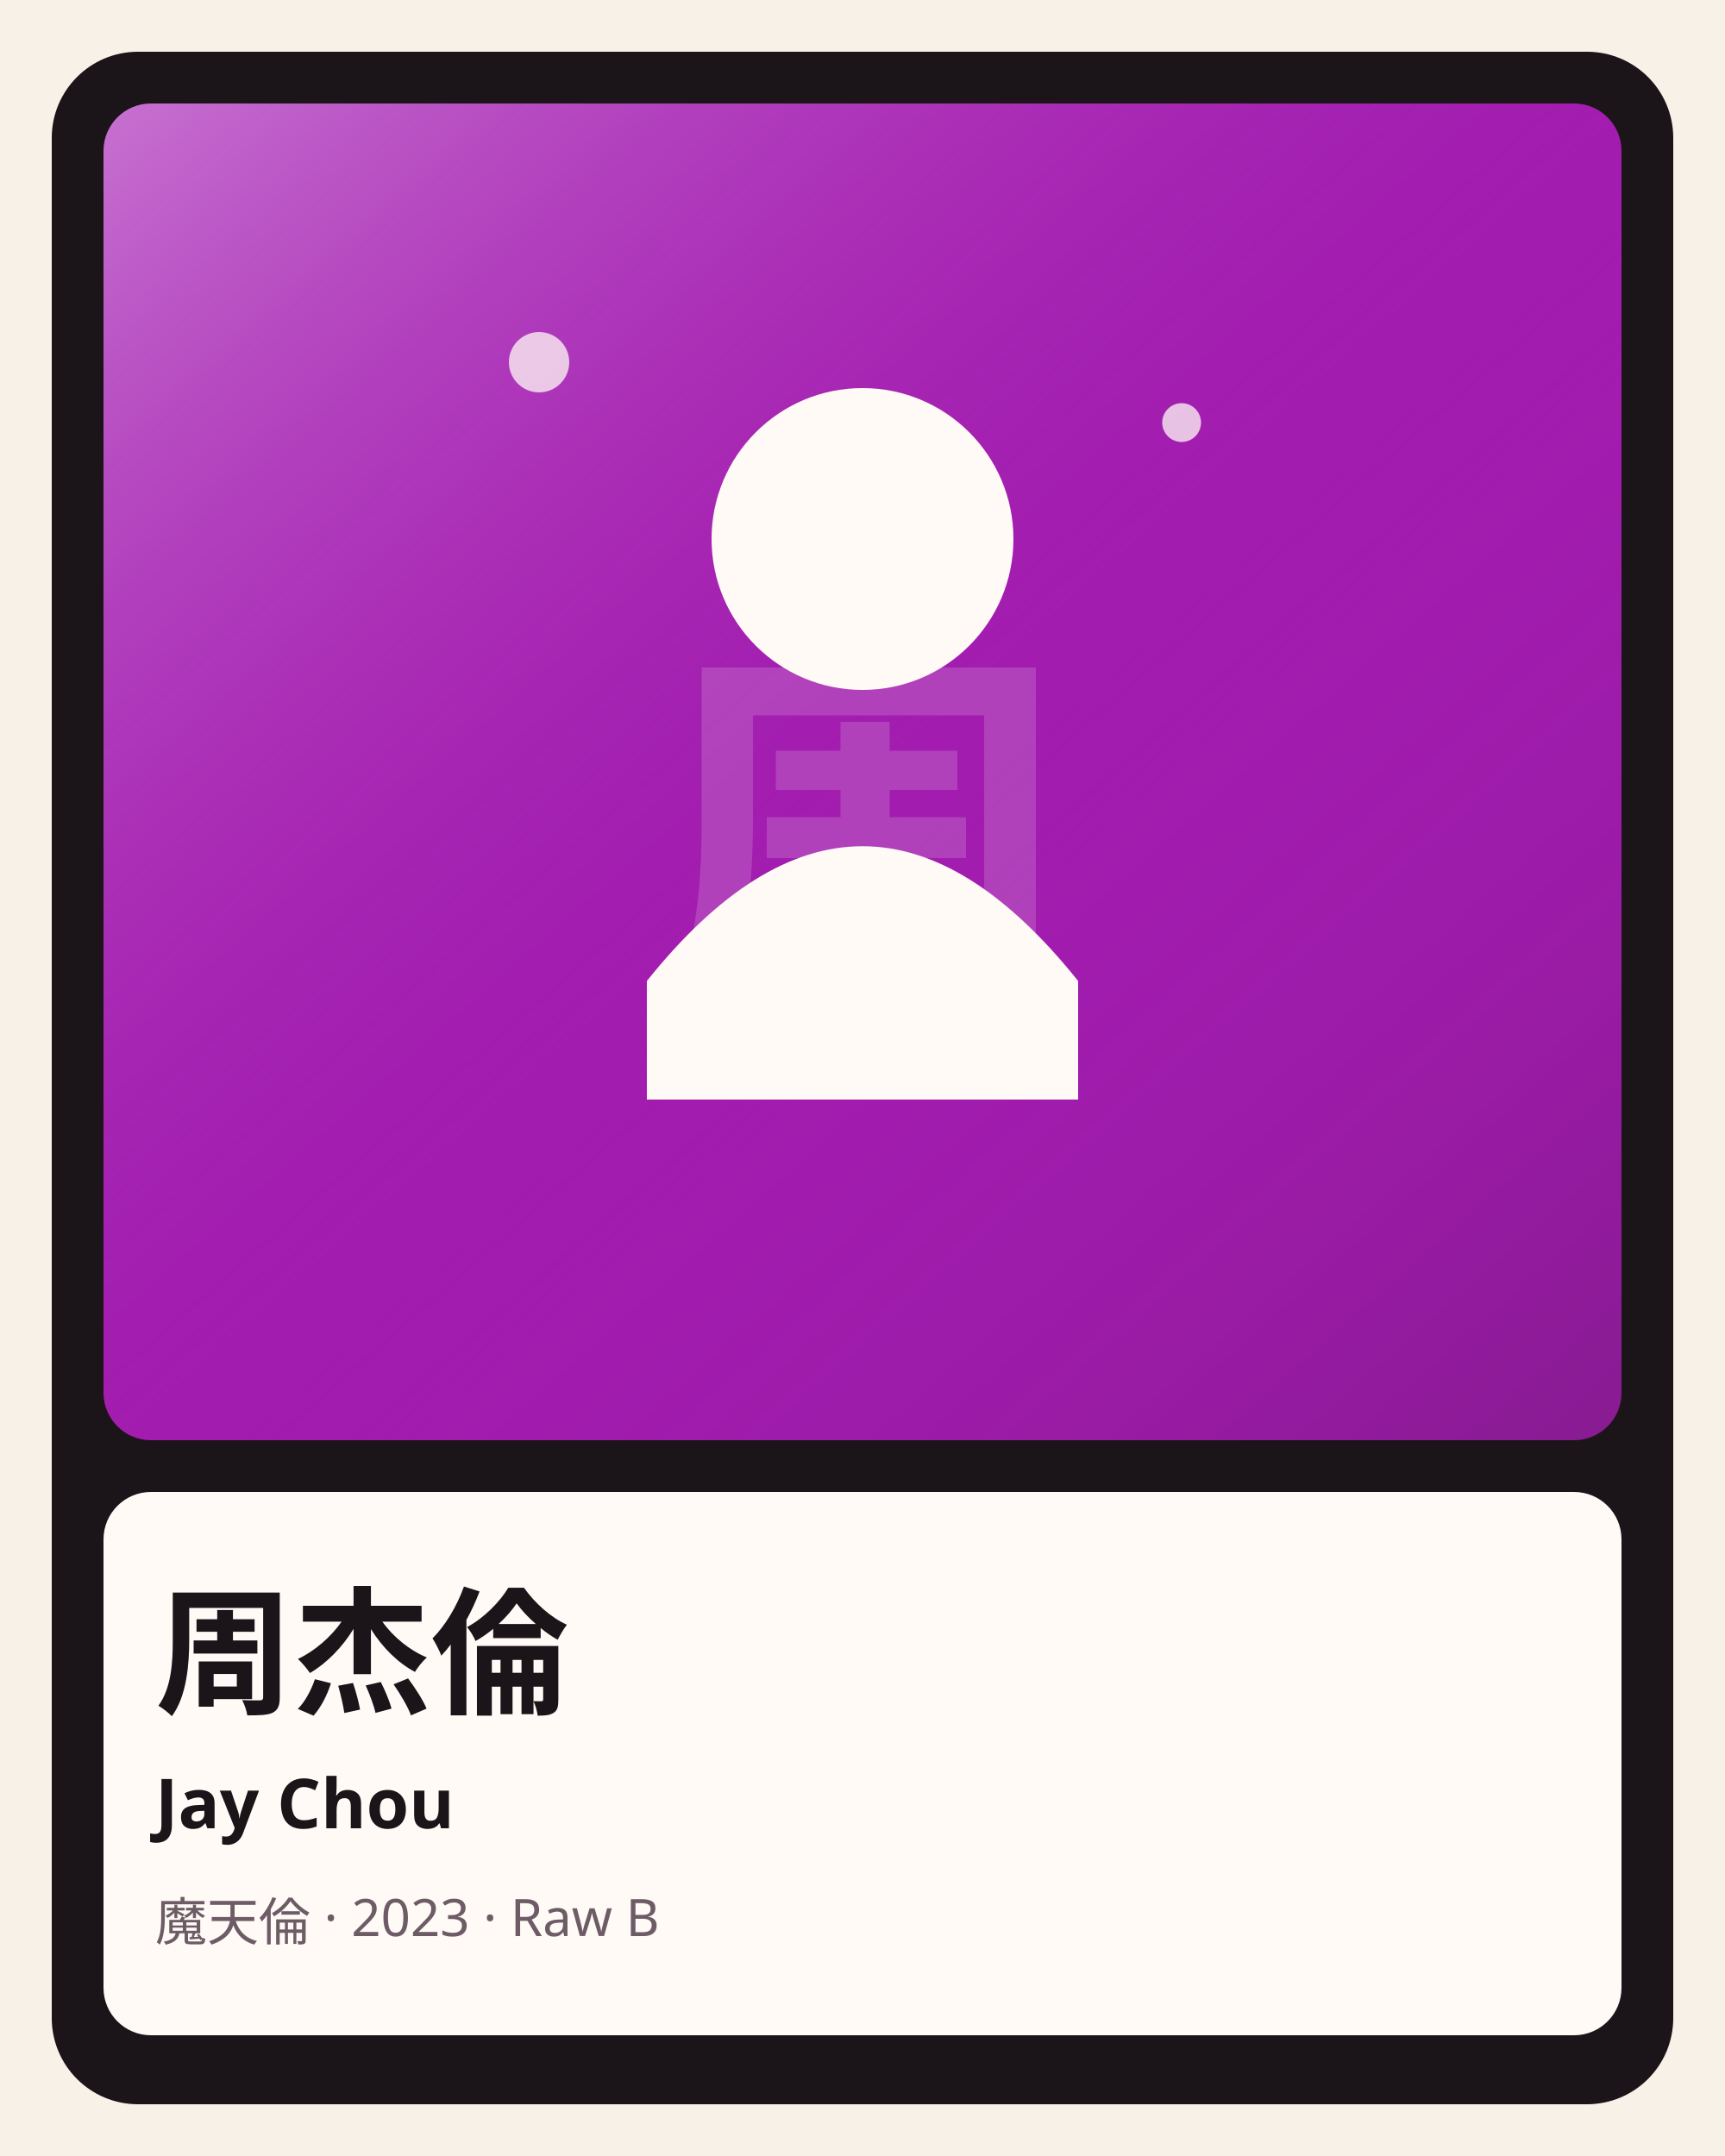
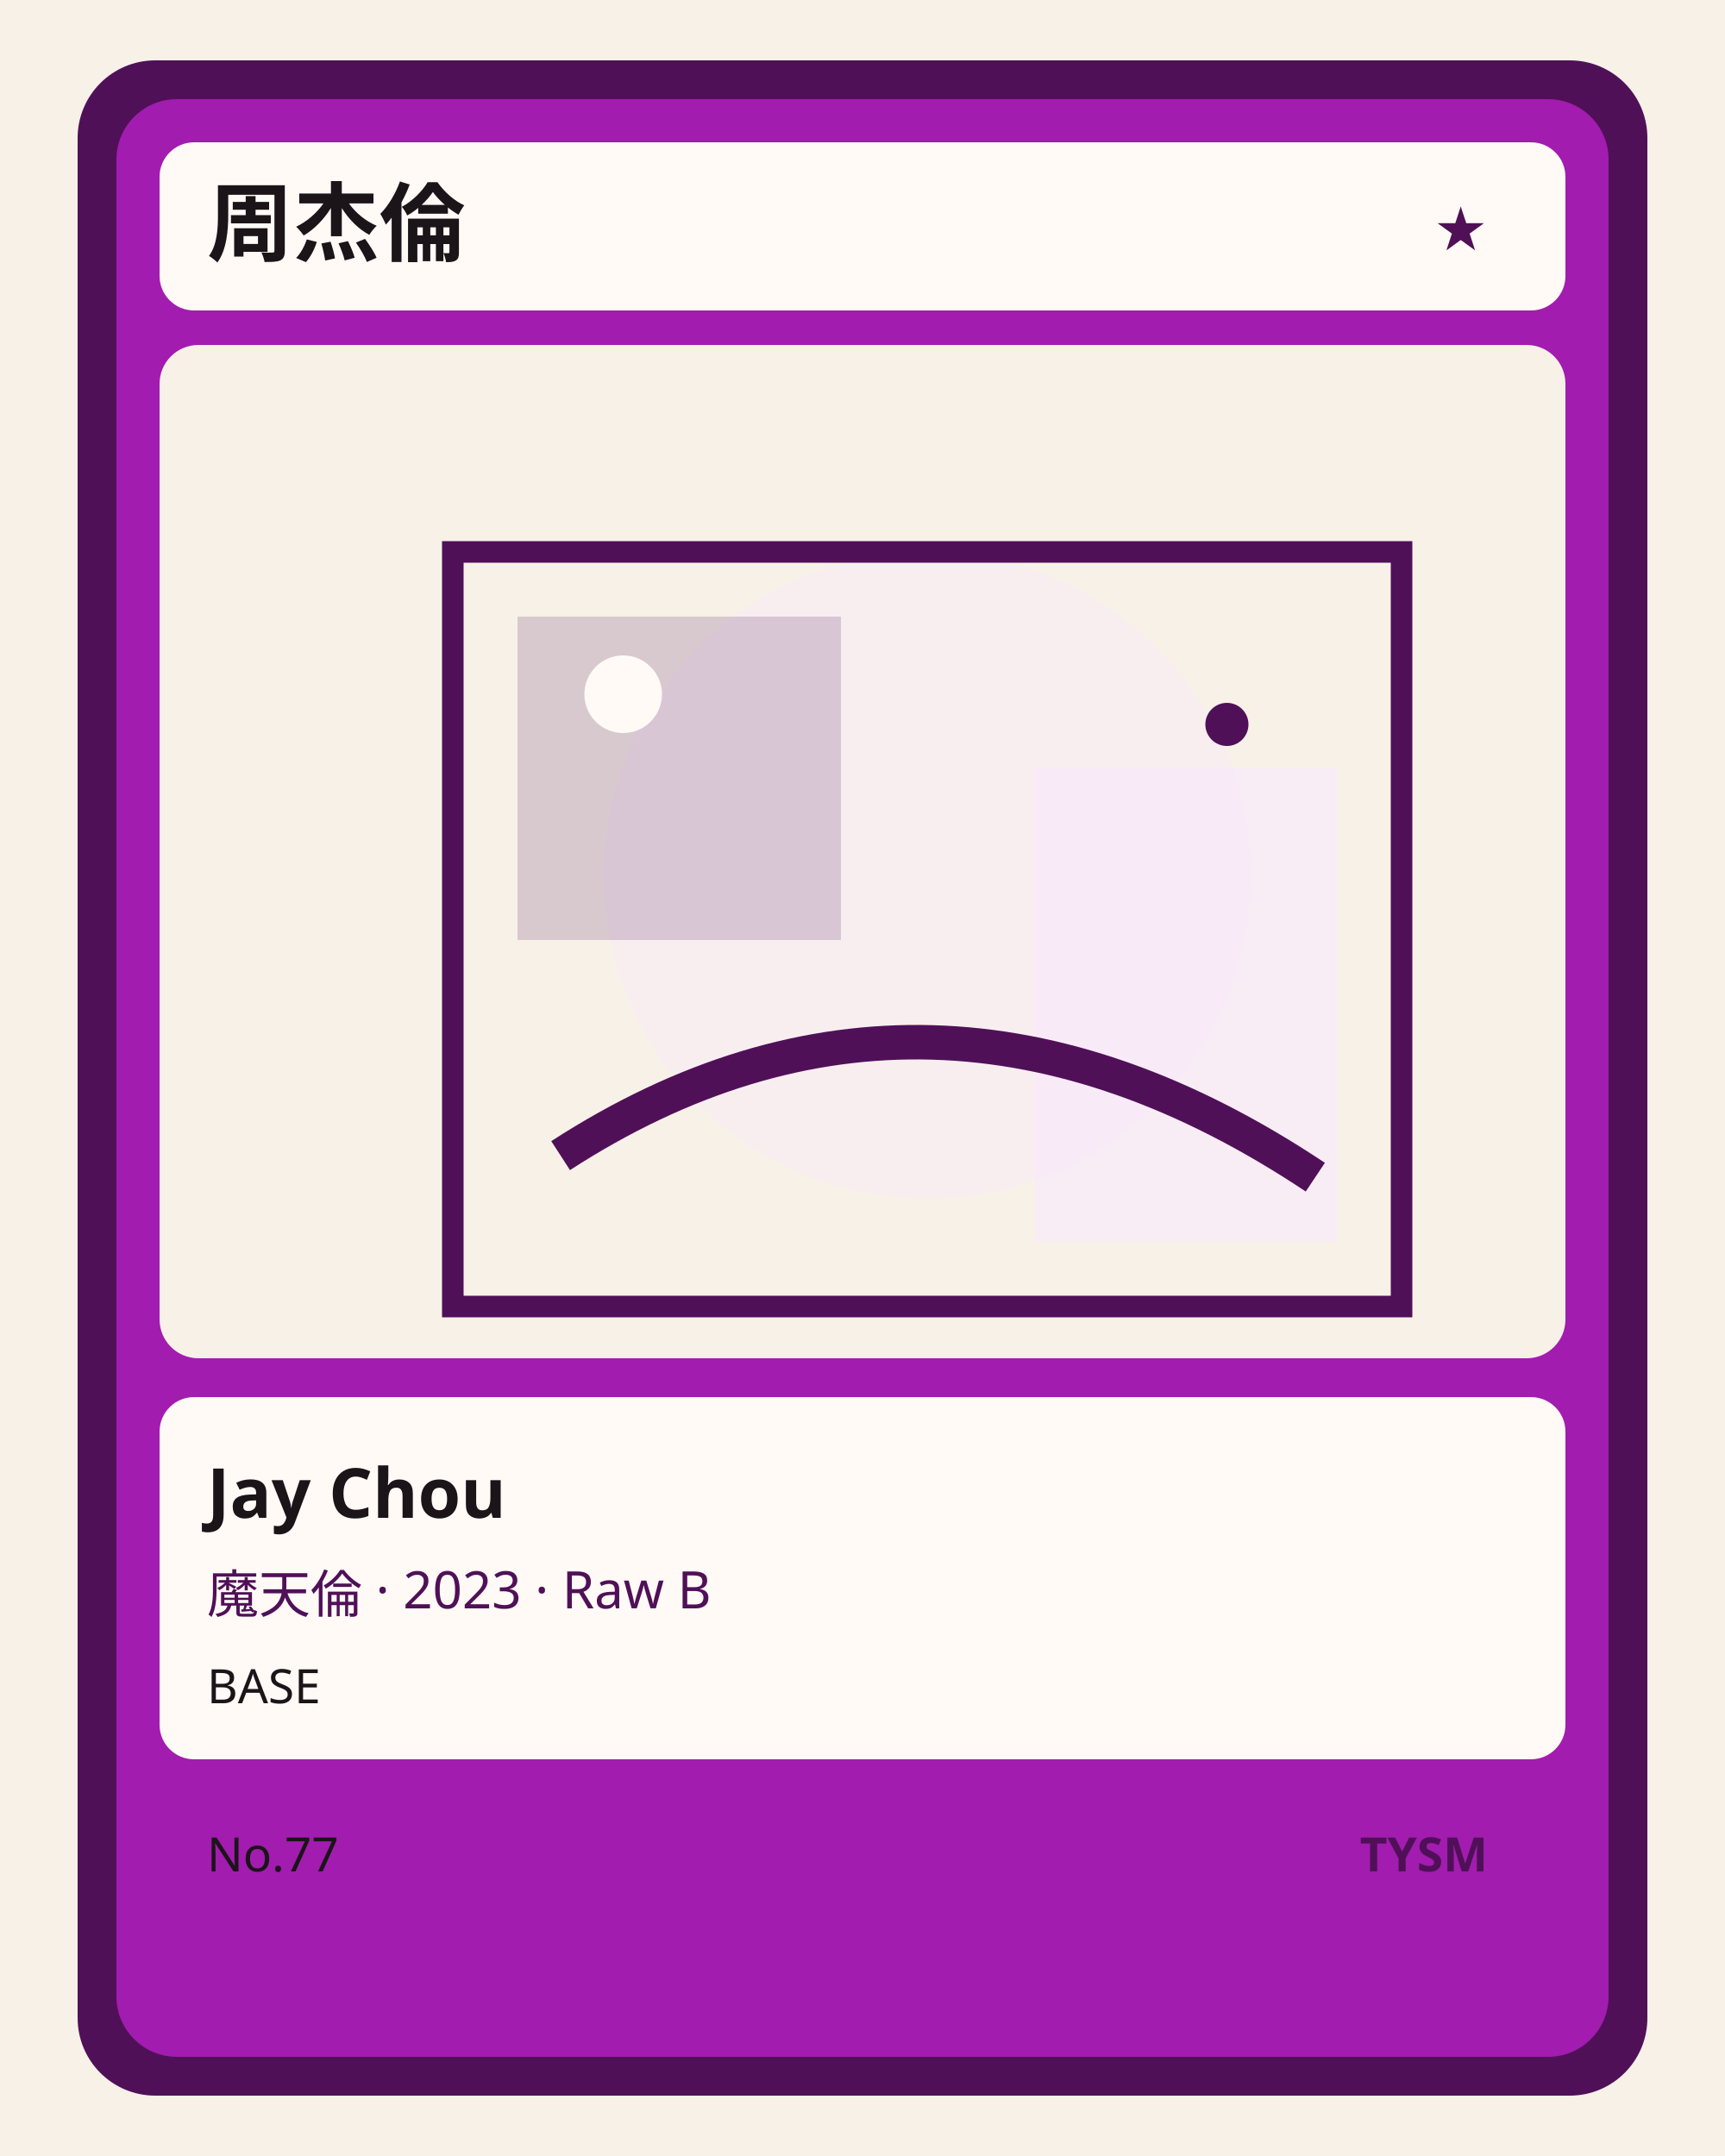
<svg xmlns="http://www.w3.org/2000/svg" width="800" height="1000" viewBox="0 0 800 1000" role="img" aria-label="周杰倫 Jay Chou">
  <rect width="800" height="1000" fill="#f7f1e8" />
-   <rect x="24" y="24" width="752" height="952" rx="40" fill="#1b1418" />
-   <rect x="48" y="48" width="704" height="620" rx="22" fill="#a21caf" />
-   <rect x="48" y="48" width="704" height="620" rx="22" fill="url(#sheen)" />
-   <text x="400" y="470" text-anchor="middle" fill="#fffaf6" fill-opacity="0.16" font-size="200" font-family="ui-sans-serif, system-ui, sans-serif" font-weight="700">周</text>
-   <circle cx="400" cy="250" r="70" fill="#fffaf6" />
-   <path d="M300 455 Q400 330 500 455 V510 H300 Z" fill="#fffaf6" />
-   <circle cx="250" cy="168" r="14" fill="#fffaf6" opacity="0.75" />
-   <circle cx="548" cy="196" r="9" fill="#fffaf6" opacity="0.75" />
-   <rect x="48" y="692" width="704" height="252" rx="22" fill="#fffaf6" />
-   <text x="72" y="790" fill="#1b1418" font-size="64" font-family="ui-sans-serif, system-ui, sans-serif" font-weight="700">周杰倫</text>
-   <text x="72" y="848" fill="#1b1418" font-size="32" font-family="ui-sans-serif, system-ui, sans-serif" font-weight="600">Jay Chou</text>
-   <text x="72" y="900" fill="#6d5c66" font-size="24" font-family="ui-sans-serif, system-ui, sans-serif">魔天倫 · 2023 · Raw B</text>
-   <defs>
-     <linearGradient id="sheen" x1="0" y1="0" x2="1" y2="1">
-       <stop offset="0" stop-color="#fae8ff" stop-opacity="0.42" />
-       <stop offset="0.55" stop-color="#a21caf" stop-opacity="0" />
-       <stop offset="1" stop-color="#1b1418" stop-opacity="0.2" />
-     </linearGradient>
-   </defs>
+   <g>
+     <rect x="36" y="28" width="728" height="944" rx="36" fill="#501058" />
+     <rect x="54" y="46" width="692" height="908" rx="28" fill="#a21caf" />
+     <rect x="74" y="66" width="652" height="78" rx="16" fill="#fffaf6" />
+     <text x="96" y="118" fill="#1b1418" font-size="40" font-family="ui-sans-serif, system-ui, sans-serif" font-weight="700">周杰倫</text>
+     <text x="690" y="116" text-anchor="end" fill="#501058" font-size="28" font-family="ui-sans-serif, system-ui, sans-serif" font-weight="700">★</text>
+     <rect x="74" y="160" width="652" height="470" rx="18" fill="#f7f1e8" />
+     <g transform="translate(90,176)">
+       <circle cx="340" cy="230" r="150" fill="#fae8ff" opacity="0.35" />
+       <path d="M120 80 H560 V430 H120 Z" fill="none" stroke="#501058" stroke-width="10" />
+       <path d="M150 110 H300 V260 H150 Z" fill="#501058" opacity="0.18" />
+       <path d="M390 180 H530 V400 H390 Z" fill="#fae8ff" opacity="0.55" />
+       <path d="M170 360 Q340 250 520 370" fill="none" stroke="#501058" stroke-width="16" />
+       <circle cx="199" cy="146" r="18" fill="#fffaf6" />
+       <circle cx="479" cy="160" r="10" fill="#501058" />
+     </g>
+     <rect x="74" y="648" width="652" height="168" rx="16" fill="#fffaf6" />
+     <text x="96" y="704" fill="#1b1418" font-size="32" font-family="ui-sans-serif, system-ui, sans-serif" font-weight="700">Jay Chou</text>
+     <text x="96" y="748" fill="#501058" font-size="24" font-family="ui-sans-serif, system-ui, sans-serif">魔天倫 · 2023 · Raw B</text>
+     <text x="96" y="790" fill="#1b1418" font-size="22" font-family="ui-sans-serif, system-ui, sans-serif">BASE</text>
+     <text x="96" y="868" fill="#1b1418" font-size="22" font-family="ui-sans-serif, system-ui, sans-serif">No.77</text>
+     <text x="690" y="868" text-anchor="end" fill="#501058" font-size="22" font-family="ui-sans-serif, system-ui, sans-serif" font-weight="700">TYSM</text>
+   </g>
</svg>
